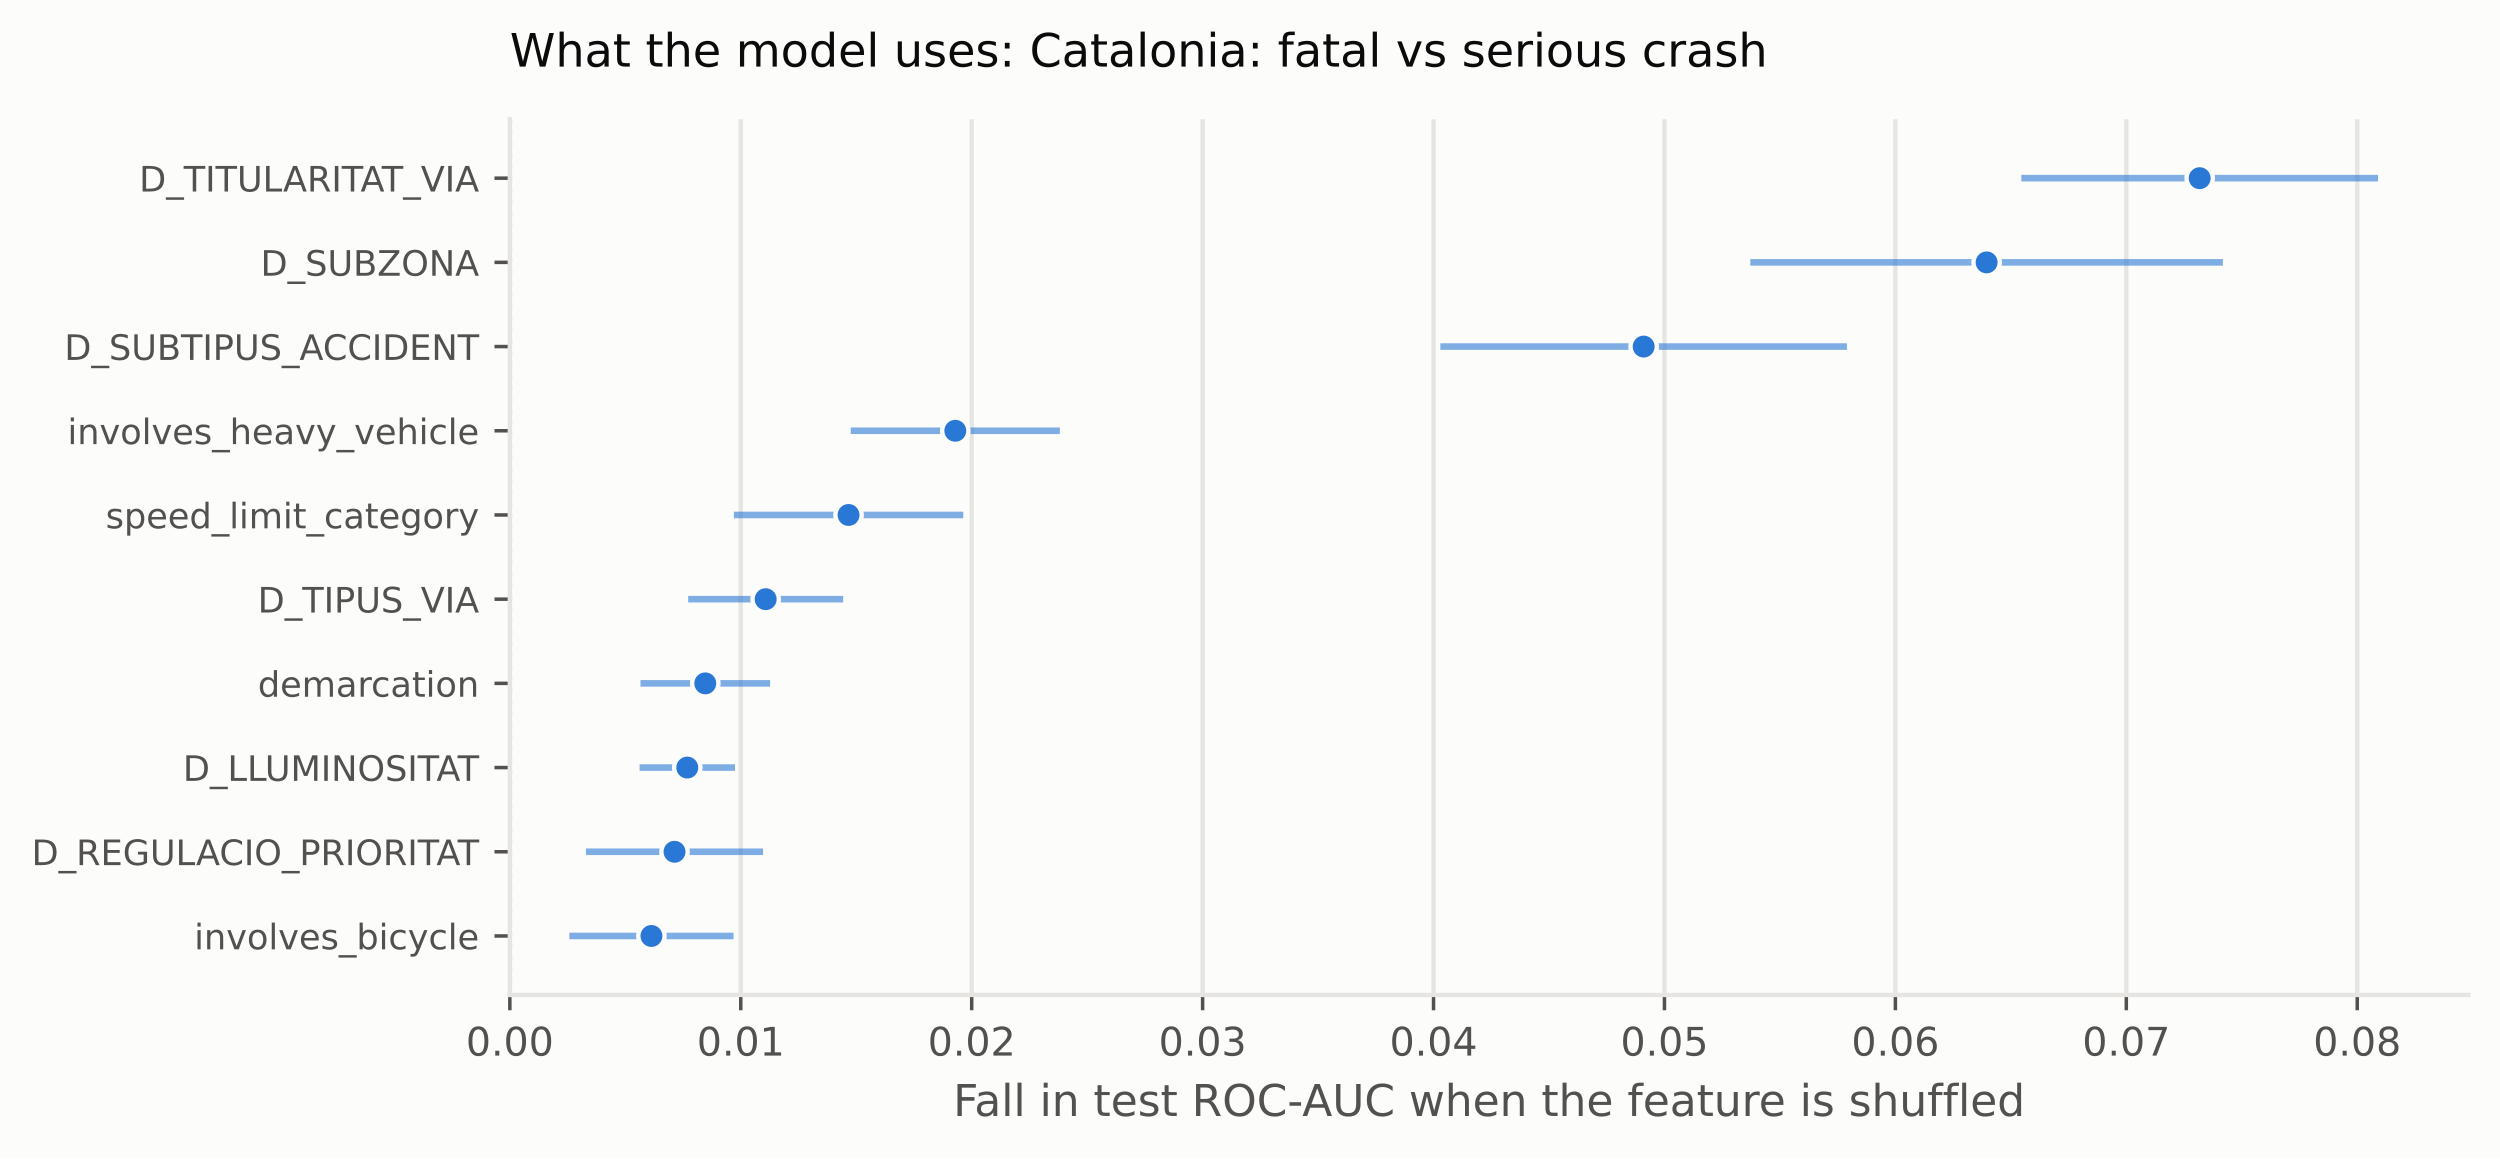
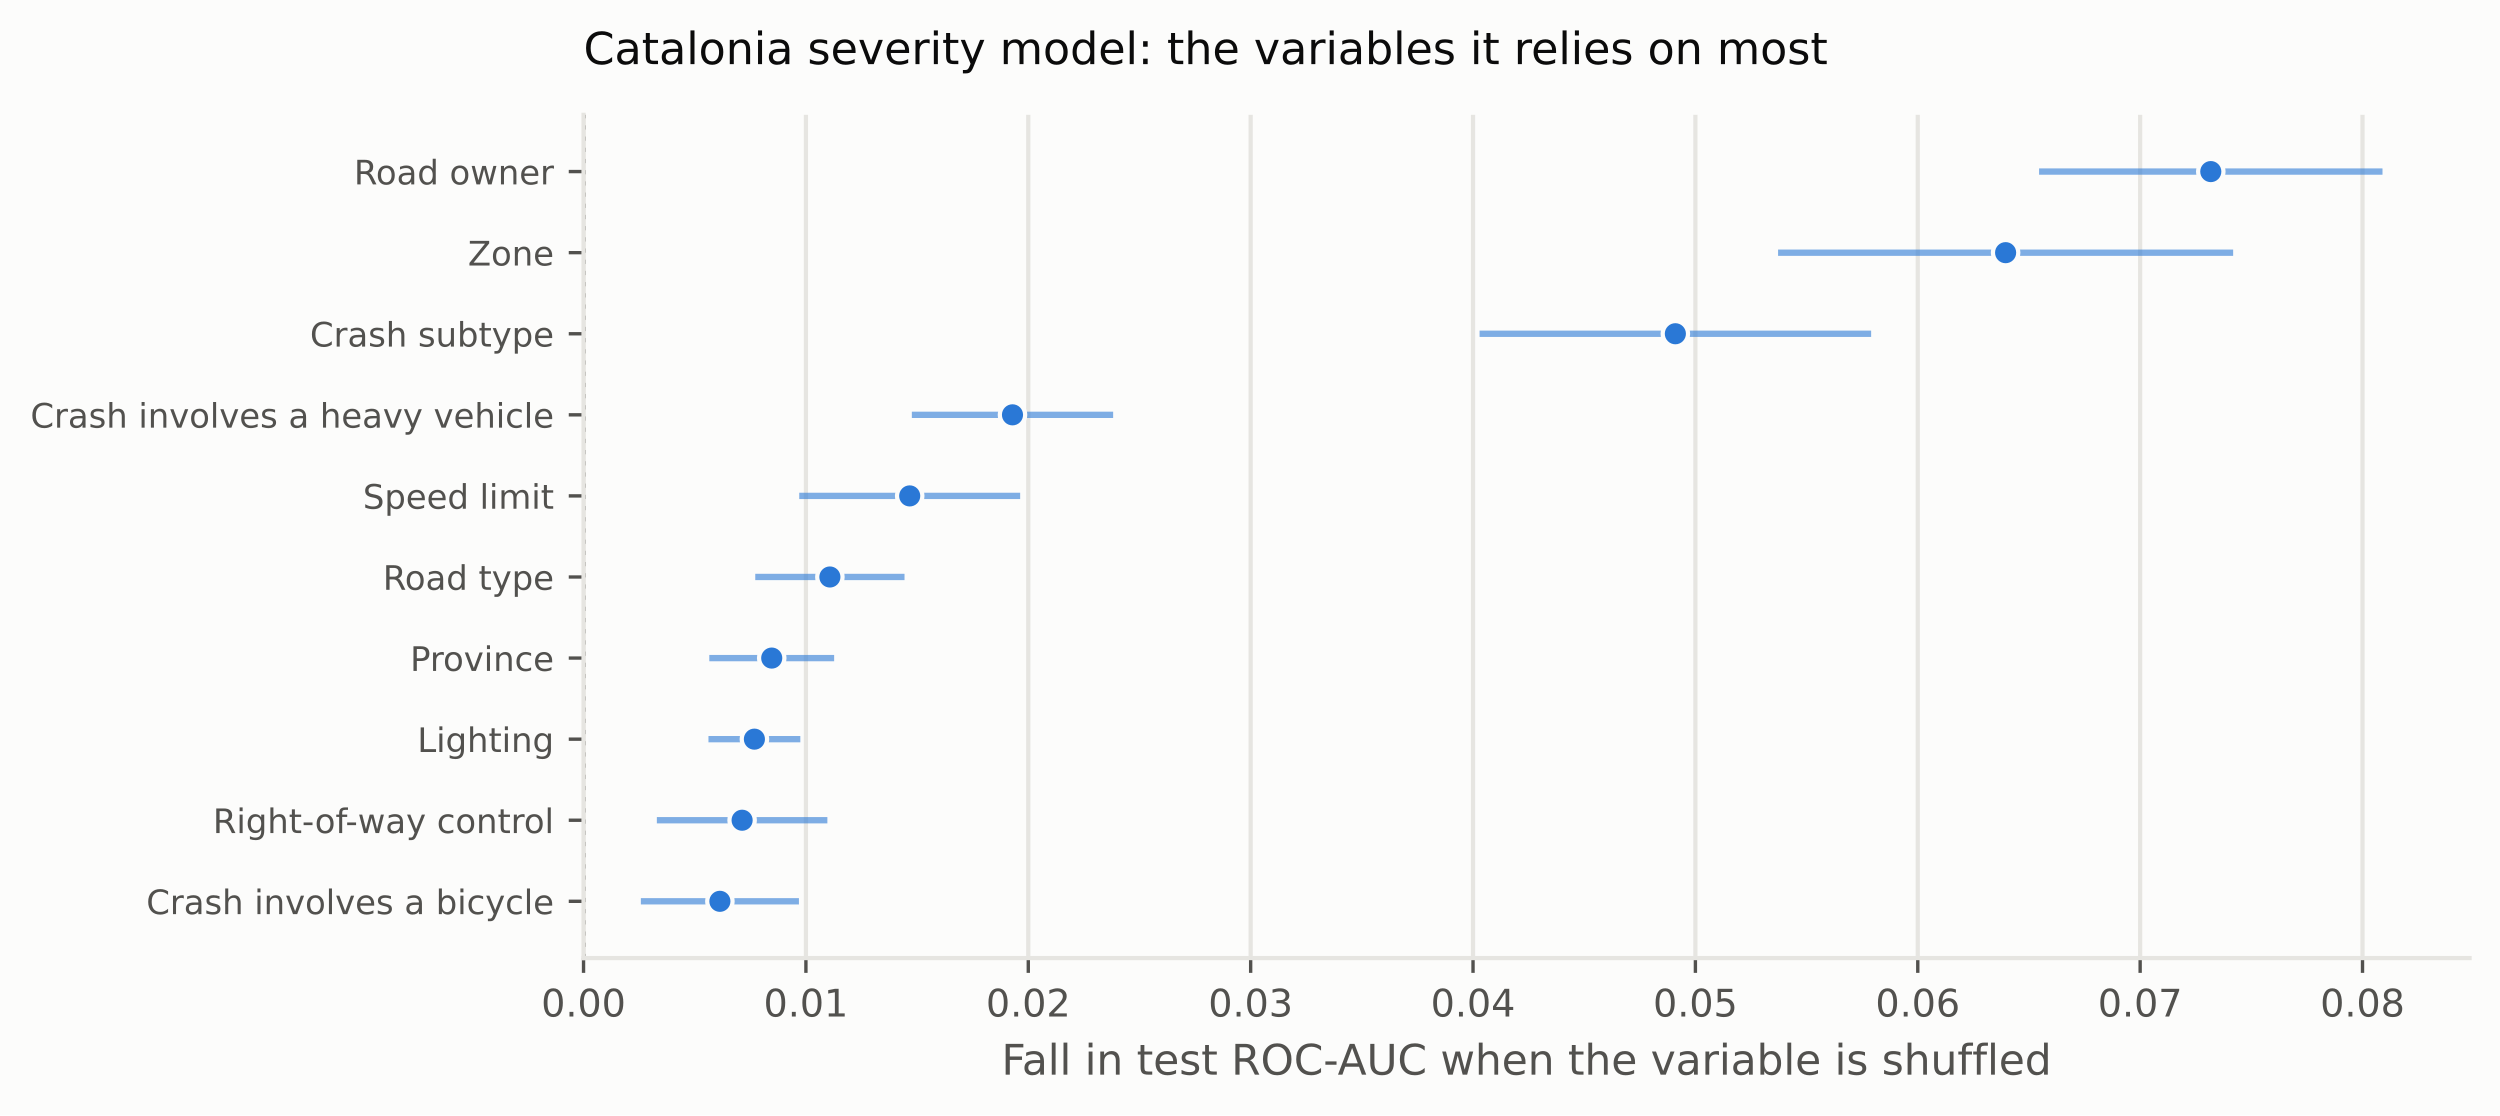
- <svg xmlns="http://www.w3.org/2000/svg" xmlns:xlink="http://www.w3.org/1999/xlink" width="569.806pt" height="263.963pt" viewBox="0 0 569.806 263.963" version="1.1">
+ <svg xmlns="http://www.w3.org/2000/svg" xmlns:xlink="http://www.w3.org/1999/xlink" width="591.716pt" height="263.963pt" viewBox="0 0 591.716 263.963" version="1.1">
  <defs>
    <style type="text/css">*{stroke-linejoin: round; stroke-linecap: butt}</style>
  </defs>
  <g id="figure_1">
    <g id="patch_1">
-       <path d="M 0 263.963  L 569.806 263.963  L 569.806 0  L 0 0  z " style="fill: #fcfcfb" />
+       <path d="M 0 263.963  L 591.716 263.963  L 591.716 0  L 0 0  z " style="fill: #fcfcfb" />
    </g>
    <g id="axes_1">
      <g id="patch_2">
-         <path d="M 116.206 226.762  L 562.606 226.762  L 562.606 27.178  L 116.206 27.178  z " style="fill: #fcfcfb" />
+         <path d="M 138.116 226.762  L 584.516 226.762  L 584.516 27.178  L 138.116 27.178  z " style="fill: #fcfcfb" />
      </g>
      <g id="matplotlib.axis_1">
        <g id="xtick_1">
          <g id="line2d_1">
-             <path d="M 116.206 226.762  L 116.206 27.178  " clip-path="url(#p55876b49d8)" style="fill: none; stroke: #e6e5e1; stroke-linecap: round" />
+             <path d="M 138.116 226.762  L 138.116 27.178  " clip-path="url(#p337e013e8c)" style="fill: none; stroke: #e6e5e1; stroke-linecap: round" />
          </g>
          <g id="line2d_2">
            <defs>
              <path id="m3a9c350e79" d="M 0 0  L 0 3.5  " style="stroke: #52514e; stroke-width: 0.8" />
            </defs>
            <g>
-               <use xlink:href="#m3a9c350e79" x="116.206" y="226.762" style="fill: #52514e; stroke: #52514e; stroke-width: 0.8" />
+               <use xlink:href="#m3a9c350e79" x="138.116" y="226.762" style="fill: #52514e; stroke: #52514e; stroke-width: 0.8" />
            </g>
          </g>
          <g id="text_1">
-             <text style="font-size: 9px; font-family: 'DejaVu Sans', 'Bitstream Vera Sans', 'Computer Modern Sans Serif', 'Lucida Grande', 'Verdana', 'Geneva', 'Lucid', 'Arial', 'Helvetica', 'Avant Garde', sans-serif; text-anchor: middle; fill: #52514e" x="116.206" y="240.6" transform="rotate(-0 116.2062 240.6002)">0.00</text>
+             <text style="font-size: 9px; font-family: 'DejaVu Sans', 'Bitstream Vera Sans', 'Computer Modern Sans Serif', 'Lucida Grande', 'Verdana', 'Geneva', 'Lucid', 'Arial', 'Helvetica', 'Avant Garde', sans-serif; text-anchor: middle; fill: #52514e" x="138.116" y="240.6" transform="rotate(-0 138.1163 240.6002)">0.00</text>
          </g>
        </g>
        <g id="xtick_2">
          <g id="line2d_3">
-             <path d="M 168.839 226.762  L 168.839 27.178  " clip-path="url(#p55876b49d8)" style="fill: none; stroke: #e6e5e1; stroke-linecap: round" />
+             <path d="M 190.749 226.762  L 190.749 27.178  " clip-path="url(#p337e013e8c)" style="fill: none; stroke: #e6e5e1; stroke-linecap: round" />
          </g>
          <g id="line2d_4">
            <g>
-               <use xlink:href="#m3a9c350e79" x="168.839" y="226.762" style="fill: #52514e; stroke: #52514e; stroke-width: 0.8" />
+               <use xlink:href="#m3a9c350e79" x="190.749" y="226.762" style="fill: #52514e; stroke: #52514e; stroke-width: 0.8" />
            </g>
          </g>
          <g id="text_2">
-             <text style="font-size: 9px; font-family: 'DejaVu Sans', 'Bitstream Vera Sans', 'Computer Modern Sans Serif', 'Lucida Grande', 'Verdana', 'Geneva', 'Lucid', 'Arial', 'Helvetica', 'Avant Garde', sans-serif; text-anchor: middle; fill: #52514e" x="168.839" y="240.6" transform="rotate(-0 168.8386 240.6002)">0.01</text>
+             <text style="font-size: 9px; font-family: 'DejaVu Sans', 'Bitstream Vera Sans', 'Computer Modern Sans Serif', 'Lucida Grande', 'Verdana', 'Geneva', 'Lucid', 'Arial', 'Helvetica', 'Avant Garde', sans-serif; text-anchor: middle; fill: #52514e" x="190.749" y="240.6" transform="rotate(-0 190.7486 240.6002)">0.01</text>
          </g>
        </g>
        <g id="xtick_3">
          <g id="line2d_5">
-             <path d="M 221.471 226.762  L 221.471 27.178  " clip-path="url(#p55876b49d8)" style="fill: none; stroke: #e6e5e1; stroke-linecap: round" />
+             <path d="M 243.381 226.762  L 243.381 27.178  " clip-path="url(#p337e013e8c)" style="fill: none; stroke: #e6e5e1; stroke-linecap: round" />
          </g>
          <g id="line2d_6">
            <g>
-               <use xlink:href="#m3a9c350e79" x="221.471" y="226.762" style="fill: #52514e; stroke: #52514e; stroke-width: 0.8" />
+               <use xlink:href="#m3a9c350e79" x="243.381" y="226.762" style="fill: #52514e; stroke: #52514e; stroke-width: 0.8" />
            </g>
          </g>
          <g id="text_3">
-             <text style="font-size: 9px; font-family: 'DejaVu Sans', 'Bitstream Vera Sans', 'Computer Modern Sans Serif', 'Lucida Grande', 'Verdana', 'Geneva', 'Lucid', 'Arial', 'Helvetica', 'Avant Garde', sans-serif; text-anchor: middle; fill: #52514e" x="221.471" y="240.6" transform="rotate(-0 221.471 240.6002)">0.02</text>
+             <text style="font-size: 9px; font-family: 'DejaVu Sans', 'Bitstream Vera Sans', 'Computer Modern Sans Serif', 'Lucida Grande', 'Verdana', 'Geneva', 'Lucid', 'Arial', 'Helvetica', 'Avant Garde', sans-serif; text-anchor: middle; fill: #52514e" x="243.381" y="240.6" transform="rotate(-0 243.381 240.6002)">0.02</text>
          </g>
        </g>
        <g id="xtick_4">
          <g id="line2d_7">
-             <path d="M 274.103 226.762  L 274.103 27.178  " clip-path="url(#p55876b49d8)" style="fill: none; stroke: #e6e5e1; stroke-linecap: round" />
+             <path d="M 296.013 226.762  L 296.013 27.178  " clip-path="url(#p337e013e8c)" style="fill: none; stroke: #e6e5e1; stroke-linecap: round" />
          </g>
          <g id="line2d_8">
            <g>
-               <use xlink:href="#m3a9c350e79" x="274.103" y="226.762" style="fill: #52514e; stroke: #52514e; stroke-width: 0.8" />
+               <use xlink:href="#m3a9c350e79" x="296.013" y="226.762" style="fill: #52514e; stroke: #52514e; stroke-width: 0.8" />
            </g>
          </g>
          <g id="text_4">
-             <text style="font-size: 9px; font-family: 'DejaVu Sans', 'Bitstream Vera Sans', 'Computer Modern Sans Serif', 'Lucida Grande', 'Verdana', 'Geneva', 'Lucid', 'Arial', 'Helvetica', 'Avant Garde', sans-serif; text-anchor: middle; fill: #52514e" x="274.103" y="240.6" transform="rotate(-0 274.1033 240.6002)">0.03</text>
+             <text style="font-size: 9px; font-family: 'DejaVu Sans', 'Bitstream Vera Sans', 'Computer Modern Sans Serif', 'Lucida Grande', 'Verdana', 'Geneva', 'Lucid', 'Arial', 'Helvetica', 'Avant Garde', sans-serif; text-anchor: middle; fill: #52514e" x="296.013" y="240.6" transform="rotate(-0 296.0133 240.6002)">0.03</text>
          </g>
        </g>
        <g id="xtick_5">
          <g id="line2d_9">
-             <path d="M 326.736 226.762  L 326.736 27.178  " clip-path="url(#p55876b49d8)" style="fill: none; stroke: #e6e5e1; stroke-linecap: round" />
+             <path d="M 348.646 226.762  L 348.646 27.178  " clip-path="url(#p337e013e8c)" style="fill: none; stroke: #e6e5e1; stroke-linecap: round" />
          </g>
          <g id="line2d_10">
            <g>
-               <use xlink:href="#m3a9c350e79" x="326.736" y="226.762" style="fill: #52514e; stroke: #52514e; stroke-width: 0.8" />
+               <use xlink:href="#m3a9c350e79" x="348.646" y="226.762" style="fill: #52514e; stroke: #52514e; stroke-width: 0.8" />
            </g>
          </g>
          <g id="text_5">
-             <text style="font-size: 9px; font-family: 'DejaVu Sans', 'Bitstream Vera Sans', 'Computer Modern Sans Serif', 'Lucida Grande', 'Verdana', 'Geneva', 'Lucid', 'Arial', 'Helvetica', 'Avant Garde', sans-serif; text-anchor: middle; fill: #52514e" x="326.736" y="240.6" transform="rotate(-0 326.7357 240.6002)">0.04</text>
+             <text style="font-size: 9px; font-family: 'DejaVu Sans', 'Bitstream Vera Sans', 'Computer Modern Sans Serif', 'Lucida Grande', 'Verdana', 'Geneva', 'Lucid', 'Arial', 'Helvetica', 'Avant Garde', sans-serif; text-anchor: middle; fill: #52514e" x="348.646" y="240.6" transform="rotate(-0 348.6457 240.6002)">0.04</text>
          </g>
        </g>
        <g id="xtick_6">
          <g id="line2d_11">
-             <path d="M 379.368 226.762  L 379.368 27.178  " clip-path="url(#p55876b49d8)" style="fill: none; stroke: #e6e5e1; stroke-linecap: round" />
+             <path d="M 401.278 226.762  L 401.278 27.178  " clip-path="url(#p337e013e8c)" style="fill: none; stroke: #e6e5e1; stroke-linecap: round" />
          </g>
          <g id="line2d_12">
            <g>
-               <use xlink:href="#m3a9c350e79" x="379.368" y="226.762" style="fill: #52514e; stroke: #52514e; stroke-width: 0.8" />
+               <use xlink:href="#m3a9c350e79" x="401.278" y="226.762" style="fill: #52514e; stroke: #52514e; stroke-width: 0.8" />
            </g>
          </g>
          <g id="text_6">
-             <text style="font-size: 9px; font-family: 'DejaVu Sans', 'Bitstream Vera Sans', 'Computer Modern Sans Serif', 'Lucida Grande', 'Verdana', 'Geneva', 'Lucid', 'Arial', 'Helvetica', 'Avant Garde', sans-serif; text-anchor: middle; fill: #52514e" x="379.368" y="240.6" transform="rotate(-0 379.368 240.6002)">0.05</text>
+             <text style="font-size: 9px; font-family: 'DejaVu Sans', 'Bitstream Vera Sans', 'Computer Modern Sans Serif', 'Lucida Grande', 'Verdana', 'Geneva', 'Lucid', 'Arial', 'Helvetica', 'Avant Garde', sans-serif; text-anchor: middle; fill: #52514e" x="401.278" y="240.6" transform="rotate(-0 401.278 240.6002)">0.05</text>
          </g>
        </g>
        <g id="xtick_7">
          <g id="line2d_13">
-             <path d="M 432 226.762  L 432 27.178  " clip-path="url(#p55876b49d8)" style="fill: none; stroke: #e6e5e1; stroke-linecap: round" />
+             <path d="M 453.91 226.762  L 453.91 27.178  " clip-path="url(#p337e013e8c)" style="fill: none; stroke: #e6e5e1; stroke-linecap: round" />
          </g>
          <g id="line2d_14">
            <g>
-               <use xlink:href="#m3a9c350e79" x="432" y="226.762" style="fill: #52514e; stroke: #52514e; stroke-width: 0.8" />
+               <use xlink:href="#m3a9c350e79" x="453.91" y="226.762" style="fill: #52514e; stroke: #52514e; stroke-width: 0.8" />
            </g>
          </g>
          <g id="text_7">
-             <text style="font-size: 9px; font-family: 'DejaVu Sans', 'Bitstream Vera Sans', 'Computer Modern Sans Serif', 'Lucida Grande', 'Verdana', 'Geneva', 'Lucid', 'Arial', 'Helvetica', 'Avant Garde', sans-serif; text-anchor: middle; fill: #52514e" x="432" y="240.6" transform="rotate(-0 432.0004 240.6002)">0.06</text>
+             <text style="font-size: 9px; font-family: 'DejaVu Sans', 'Bitstream Vera Sans', 'Computer Modern Sans Serif', 'Lucida Grande', 'Verdana', 'Geneva', 'Lucid', 'Arial', 'Helvetica', 'Avant Garde', sans-serif; text-anchor: middle; fill: #52514e" x="453.91" y="240.6" transform="rotate(-0 453.9104 240.6002)">0.06</text>
          </g>
        </g>
        <g id="xtick_8">
          <g id="line2d_15">
-             <path d="M 484.633 226.762  L 484.633 27.178  " clip-path="url(#p55876b49d8)" style="fill: none; stroke: #e6e5e1; stroke-linecap: round" />
+             <path d="M 506.543 226.762  L 506.543 27.178  " clip-path="url(#p337e013e8c)" style="fill: none; stroke: #e6e5e1; stroke-linecap: round" />
          </g>
          <g id="line2d_16">
            <g>
-               <use xlink:href="#m3a9c350e79" x="484.633" y="226.762" style="fill: #52514e; stroke: #52514e; stroke-width: 0.8" />
+               <use xlink:href="#m3a9c350e79" x="506.543" y="226.762" style="fill: #52514e; stroke: #52514e; stroke-width: 0.8" />
            </g>
          </g>
          <g id="text_8">
-             <text style="font-size: 9px; font-family: 'DejaVu Sans', 'Bitstream Vera Sans', 'Computer Modern Sans Serif', 'Lucida Grande', 'Verdana', 'Geneva', 'Lucid', 'Arial', 'Helvetica', 'Avant Garde', sans-serif; text-anchor: middle; fill: #52514e" x="484.633" y="240.6" transform="rotate(-0 484.6327 240.6002)">0.07</text>
+             <text style="font-size: 9px; font-family: 'DejaVu Sans', 'Bitstream Vera Sans', 'Computer Modern Sans Serif', 'Lucida Grande', 'Verdana', 'Geneva', 'Lucid', 'Arial', 'Helvetica', 'Avant Garde', sans-serif; text-anchor: middle; fill: #52514e" x="506.543" y="240.6" transform="rotate(-0 506.5427 240.6002)">0.07</text>
          </g>
        </g>
        <g id="xtick_9">
          <g id="line2d_17">
-             <path d="M 537.265 226.762  L 537.265 27.178  " clip-path="url(#p55876b49d8)" style="fill: none; stroke: #e6e5e1; stroke-linecap: round" />
+             <path d="M 559.175 226.762  L 559.175 27.178  " clip-path="url(#p337e013e8c)" style="fill: none; stroke: #e6e5e1; stroke-linecap: round" />
          </g>
          <g id="line2d_18">
            <g>
-               <use xlink:href="#m3a9c350e79" x="537.265" y="226.762" style="fill: #52514e; stroke: #52514e; stroke-width: 0.8" />
+               <use xlink:href="#m3a9c350e79" x="559.175" y="226.762" style="fill: #52514e; stroke: #52514e; stroke-width: 0.8" />
            </g>
          </g>
          <g id="text_9">
-             <text style="font-size: 9px; font-family: 'DejaVu Sans', 'Bitstream Vera Sans', 'Computer Modern Sans Serif', 'Lucida Grande', 'Verdana', 'Geneva', 'Lucid', 'Arial', 'Helvetica', 'Avant Garde', sans-serif; text-anchor: middle; fill: #52514e" x="537.265" y="240.6" transform="rotate(-0 537.2651 240.6002)">0.08</text>
+             <text style="font-size: 9px; font-family: 'DejaVu Sans', 'Bitstream Vera Sans', 'Computer Modern Sans Serif', 'Lucida Grande', 'Verdana', 'Geneva', 'Lucid', 'Arial', 'Helvetica', 'Avant Garde', sans-serif; text-anchor: middle; fill: #52514e" x="559.175" y="240.6" transform="rotate(-0 559.1751 240.6002)">0.08</text>
          </g>
        </g>
        <g id="text_10">
-           <text style="font-size: 10px; font-family: 'DejaVu Sans', 'Bitstream Vera Sans', 'Computer Modern Sans Serif', 'Lucida Grande', 'Verdana', 'Geneva', 'Lucid', 'Arial', 'Helvetica', 'Avant Garde', sans-serif; text-anchor: middle; fill: #52514e" x="339.406" y="254.361" transform="rotate(-0 339.4062 254.3608)">Fall in test ROC-AUC when the feature is shuffled</text>
+           <text style="font-size: 10px; font-family: 'DejaVu Sans', 'Bitstream Vera Sans', 'Computer Modern Sans Serif', 'Lucida Grande', 'Verdana', 'Geneva', 'Lucid', 'Arial', 'Helvetica', 'Avant Garde', sans-serif; text-anchor: middle; fill: #52514e" x="361.316" y="254.361" transform="rotate(-0 361.3163 254.3608)">Fall in test ROC-AUC when the variable is shuffled</text>
        </g>
      </g>
      <g id="matplotlib.axis_2">
        <g id="ytick_1">
          <g id="line2d_19">
            <defs>
              <path id="mdd3c75259f" d="M 0 0  L -3.5 0  " style="stroke: #52514e; stroke-width: 0.8" />
            </defs>
            <g>
-               <use xlink:href="#mdd3c75259f" x="116.206" y="213.329" style="fill: #52514e; stroke: #52514e; stroke-width: 0.8" />
+               <use xlink:href="#mdd3c75259f" x="138.116" y="213.329" style="fill: #52514e; stroke: #52514e; stroke-width: 0.8" />
            </g>
          </g>
          <g id="text_11">
-             <text style="font-size: 8px; font-family: 'DejaVu Sans', 'Bitstream Vera Sans', 'Computer Modern Sans Serif', 'Lucida Grande', 'Verdana', 'Geneva', 'Lucid', 'Arial', 'Helvetica', 'Avant Garde', sans-serif; text-anchor: end; fill: #52514e" x="109.206" y="216.368" transform="rotate(-0 109.2062 216.3682)">involves_bicycle</text>
+             <text style="font-size: 8px; font-family: 'DejaVu Sans', 'Bitstream Vera Sans', 'Computer Modern Sans Serif', 'Lucida Grande', 'Verdana', 'Geneva', 'Lucid', 'Arial', 'Helvetica', 'Avant Garde', sans-serif; text-anchor: end; fill: #52514e" x="131.116" y="216.368" transform="rotate(-0 131.1163 216.3682)">Crash involves a bicycle</text>
          </g>
        </g>
        <g id="ytick_2">
          <g id="line2d_20">
            <g>
-               <use xlink:href="#mdd3c75259f" x="116.206" y="194.138" style="fill: #52514e; stroke: #52514e; stroke-width: 0.8" />
+               <use xlink:href="#mdd3c75259f" x="138.116" y="194.138" style="fill: #52514e; stroke: #52514e; stroke-width: 0.8" />
            </g>
          </g>
          <g id="text_12">
-             <text style="font-size: 8px; font-family: 'DejaVu Sans', 'Bitstream Vera Sans', 'Computer Modern Sans Serif', 'Lucida Grande', 'Verdana', 'Geneva', 'Lucid', 'Arial', 'Helvetica', 'Avant Garde', sans-serif; text-anchor: end; fill: #52514e" x="109.206" y="197.177" transform="rotate(-0 109.2062 197.1771)">D_REGULACIO_PRIORITAT</text>
+             <text style="font-size: 8px; font-family: 'DejaVu Sans', 'Bitstream Vera Sans', 'Computer Modern Sans Serif', 'Lucida Grande', 'Verdana', 'Geneva', 'Lucid', 'Arial', 'Helvetica', 'Avant Garde', sans-serif; text-anchor: end; fill: #52514e" x="131.116" y="197.177" transform="rotate(-0 131.1163 197.1774)">Right-of-way control</text>
          </g>
        </g>
        <g id="ytick_3">
          <g id="line2d_21">
            <g>
-               <use xlink:href="#mdd3c75259f" x="116.206" y="174.947" style="fill: #52514e; stroke: #52514e; stroke-width: 0.8" />
+               <use xlink:href="#mdd3c75259f" x="138.116" y="174.947" style="fill: #52514e; stroke: #52514e; stroke-width: 0.8" />
            </g>
          </g>
          <g id="text_13">
-             <text style="font-size: 8px; font-family: 'DejaVu Sans', 'Bitstream Vera Sans', 'Computer Modern Sans Serif', 'Lucida Grande', 'Verdana', 'Geneva', 'Lucid', 'Arial', 'Helvetica', 'Avant Garde', sans-serif; text-anchor: end; fill: #52514e" x="109.206" y="177.986" transform="rotate(-0 109.2062 177.9863)">D_LLUMINOSITAT</text>
+             <text style="font-size: 8px; font-family: 'DejaVu Sans', 'Bitstream Vera Sans', 'Computer Modern Sans Serif', 'Lucida Grande', 'Verdana', 'Geneva', 'Lucid', 'Arial', 'Helvetica', 'Avant Garde', sans-serif; text-anchor: end; fill: #52514e" x="131.116" y="177.987" transform="rotate(-0 131.1163 177.9867)">Lighting</text>
          </g>
        </g>
        <g id="ytick_4">
          <g id="line2d_22">
            <g>
-               <use xlink:href="#mdd3c75259f" x="116.206" y="155.757" style="fill: #52514e; stroke: #52514e; stroke-width: 0.8" />
+               <use xlink:href="#mdd3c75259f" x="138.116" y="155.757" style="fill: #52514e; stroke: #52514e; stroke-width: 0.8" />
            </g>
          </g>
          <g id="text_14">
-             <text style="font-size: 8px; font-family: 'DejaVu Sans', 'Bitstream Vera Sans', 'Computer Modern Sans Serif', 'Lucida Grande', 'Verdana', 'Geneva', 'Lucid', 'Arial', 'Helvetica', 'Avant Garde', sans-serif; text-anchor: end; fill: #52514e" x="109.206" y="158.796" transform="rotate(-0 109.2062 158.7959)">demarcation</text>
+             <text style="font-size: 8px; font-family: 'DejaVu Sans', 'Bitstream Vera Sans', 'Computer Modern Sans Serif', 'Lucida Grande', 'Verdana', 'Geneva', 'Lucid', 'Arial', 'Helvetica', 'Avant Garde', sans-serif; text-anchor: end; fill: #52514e" x="131.116" y="158.796" transform="rotate(-0 131.1163 158.7959)">Province</text>
          </g>
        </g>
        <g id="ytick_5">
          <g id="line2d_23">
            <g>
-               <use xlink:href="#mdd3c75259f" x="116.206" y="136.566" style="fill: #52514e; stroke: #52514e; stroke-width: 0.8" />
+               <use xlink:href="#mdd3c75259f" x="138.116" y="136.566" style="fill: #52514e; stroke: #52514e; stroke-width: 0.8" />
            </g>
          </g>
          <g id="text_15">
-             <text style="font-size: 8px; font-family: 'DejaVu Sans', 'Bitstream Vera Sans', 'Computer Modern Sans Serif', 'Lucida Grande', 'Verdana', 'Geneva', 'Lucid', 'Arial', 'Helvetica', 'Avant Garde', sans-serif; text-anchor: end; fill: #52514e" x="109.206" y="139.605" transform="rotate(-0 109.2062 139.6048)">D_TIPUS_VIA</text>
+             <text style="font-size: 8px; font-family: 'DejaVu Sans', 'Bitstream Vera Sans', 'Computer Modern Sans Serif', 'Lucida Grande', 'Verdana', 'Geneva', 'Lucid', 'Arial', 'Helvetica', 'Avant Garde', sans-serif; text-anchor: end; fill: #52514e" x="131.116" y="139.605" transform="rotate(-0 131.1163 139.6051)">Road type</text>
          </g>
        </g>
        <g id="ytick_6">
          <g id="line2d_24">
            <g>
-               <use xlink:href="#mdd3c75259f" x="116.206" y="117.375" style="fill: #52514e; stroke: #52514e; stroke-width: 0.8" />
+               <use xlink:href="#mdd3c75259f" x="138.116" y="117.375" style="fill: #52514e; stroke: #52514e; stroke-width: 0.8" />
            </g>
          </g>
          <g id="text_16">
-             <text style="font-size: 8px; font-family: 'DejaVu Sans', 'Bitstream Vera Sans', 'Computer Modern Sans Serif', 'Lucida Grande', 'Verdana', 'Geneva', 'Lucid', 'Arial', 'Helvetica', 'Avant Garde', sans-serif; text-anchor: end; fill: #52514e" x="109.206" y="120.414" transform="rotate(-0 109.2062 120.4143)">speed_limit_category</text>
+             <text style="font-size: 8px; font-family: 'DejaVu Sans', 'Bitstream Vera Sans', 'Computer Modern Sans Serif', 'Lucida Grande', 'Verdana', 'Geneva', 'Lucid', 'Arial', 'Helvetica', 'Avant Garde', sans-serif; text-anchor: end; fill: #52514e" x="131.116" y="120.414" transform="rotate(-0 131.1163 120.4143)">Speed limit</text>
          </g>
        </g>
        <g id="ytick_7">
          <g id="line2d_25">
            <g>
-               <use xlink:href="#mdd3c75259f" x="116.206" y="98.184" style="fill: #52514e; stroke: #52514e; stroke-width: 0.8" />
+               <use xlink:href="#mdd3c75259f" x="138.116" y="98.184" style="fill: #52514e; stroke: #52514e; stroke-width: 0.8" />
            </g>
          </g>
          <g id="text_17">
-             <text style="font-size: 8px; font-family: 'DejaVu Sans', 'Bitstream Vera Sans', 'Computer Modern Sans Serif', 'Lucida Grande', 'Verdana', 'Geneva', 'Lucid', 'Arial', 'Helvetica', 'Avant Garde', sans-serif; text-anchor: end; fill: #52514e" x="109.206" y="101.224" transform="rotate(-0 109.2062 101.2236)">involves_heavy_vehicle</text>
+             <text style="font-size: 8px; font-family: 'DejaVu Sans', 'Bitstream Vera Sans', 'Computer Modern Sans Serif', 'Lucida Grande', 'Verdana', 'Geneva', 'Lucid', 'Arial', 'Helvetica', 'Avant Garde', sans-serif; text-anchor: end; fill: #52514e" x="131.116" y="101.224" transform="rotate(-0 131.1163 101.2236)">Crash involves a heavy vehicle</text>
          </g>
        </g>
        <g id="ytick_8">
          <g id="line2d_26">
            <g>
-               <use xlink:href="#mdd3c75259f" x="116.206" y="78.993" style="fill: #52514e; stroke: #52514e; stroke-width: 0.8" />
+               <use xlink:href="#mdd3c75259f" x="138.116" y="78.993" style="fill: #52514e; stroke: #52514e; stroke-width: 0.8" />
            </g>
          </g>
          <g id="text_18">
-             <text style="font-size: 8px; font-family: 'DejaVu Sans', 'Bitstream Vera Sans', 'Computer Modern Sans Serif', 'Lucida Grande', 'Verdana', 'Geneva', 'Lucid', 'Arial', 'Helvetica', 'Avant Garde', sans-serif; text-anchor: end; fill: #52514e" x="109.206" y="82.032" transform="rotate(-0 109.2062 82.0325)">D_SUBTIPUS_ACCIDENT</text>
+             <text style="font-size: 8px; font-family: 'DejaVu Sans', 'Bitstream Vera Sans', 'Computer Modern Sans Serif', 'Lucida Grande', 'Verdana', 'Geneva', 'Lucid', 'Arial', 'Helvetica', 'Avant Garde', sans-serif; text-anchor: end; fill: #52514e" x="131.116" y="82.033" transform="rotate(-0 131.1163 82.03281)">Crash subtype</text>
          </g>
        </g>
        <g id="ytick_9">
          <g id="line2d_27">
            <g>
-               <use xlink:href="#mdd3c75259f" x="116.206" y="59.803" style="fill: #52514e; stroke: #52514e; stroke-width: 0.8" />
+               <use xlink:href="#mdd3c75259f" x="138.116" y="59.803" style="fill: #52514e; stroke: #52514e; stroke-width: 0.8" />
            </g>
          </g>
          <g id="text_19">
-             <text style="font-size: 8px; font-family: 'DejaVu Sans', 'Bitstream Vera Sans', 'Computer Modern Sans Serif', 'Lucida Grande', 'Verdana', 'Geneva', 'Lucid', 'Arial', 'Helvetica', 'Avant Garde', sans-serif; text-anchor: end; fill: #52514e" x="109.206" y="62.842" transform="rotate(-0 109.2062 62.84173)">D_SUBZONA</text>
+             <text style="font-size: 8px; font-family: 'DejaVu Sans', 'Bitstream Vera Sans', 'Computer Modern Sans Serif', 'Lucida Grande', 'Verdana', 'Geneva', 'Lucid', 'Arial', 'Helvetica', 'Avant Garde', sans-serif; text-anchor: end; fill: #52514e" x="131.116" y="62.842" transform="rotate(-0 131.1163 62.84173)">Zone</text>
          </g>
        </g>
        <g id="ytick_10">
          <g id="line2d_28">
            <g>
-               <use xlink:href="#mdd3c75259f" x="116.206" y="40.612" style="fill: #52514e; stroke: #52514e; stroke-width: 0.8" />
+               <use xlink:href="#mdd3c75259f" x="138.116" y="40.612" style="fill: #52514e; stroke: #52514e; stroke-width: 0.8" />
            </g>
          </g>
          <g id="text_20">
-             <text style="font-size: 8px; font-family: 'DejaVu Sans', 'Bitstream Vera Sans', 'Computer Modern Sans Serif', 'Lucida Grande', 'Verdana', 'Geneva', 'Lucid', 'Arial', 'Helvetica', 'Avant Garde', sans-serif; text-anchor: end; fill: #52514e" x="109.206" y="43.651" transform="rotate(-0 109.2062 43.65096)">D_TITULARITAT_VIA</text>
+             <text style="font-size: 8px; font-family: 'DejaVu Sans', 'Bitstream Vera Sans', 'Computer Modern Sans Serif', 'Lucida Grande', 'Verdana', 'Geneva', 'Lucid', 'Arial', 'Helvetica', 'Avant Garde', sans-serif; text-anchor: end; fill: #52514e" x="131.116" y="43.651" transform="rotate(-0 131.1163 43.65127)">Road owner</text>
          </g>
        </g>
      </g>
      <g id="LineCollection_1">
-         <path d="M 129.772 213.329  L 167.186 213.329  " clip-path="url(#p55876b49d8)" style="fill: none; stroke: #2a78d6; stroke-opacity: 0.6; stroke-width: 1.5" />
-         <path d="M 133.558 194.138  L 173.919 194.138  " clip-path="url(#p55876b49d8)" style="fill: none; stroke: #2a78d6; stroke-opacity: 0.6; stroke-width: 1.5" />
-         <path d="M 145.773 174.947  L 167.52 174.947  " clip-path="url(#p55876b49d8)" style="fill: none; stroke: #2a78d6; stroke-opacity: 0.6; stroke-width: 1.5" />
-         <path d="M 145.973 155.757  L 175.521 155.757  " clip-path="url(#p55876b49d8)" style="fill: none; stroke: #2a78d6; stroke-opacity: 0.6; stroke-width: 1.5" />
-         <path d="M 156.849 136.566  L 192.178 136.566  " clip-path="url(#p55876b49d8)" style="fill: none; stroke: #2a78d6; stroke-opacity: 0.6; stroke-width: 1.5" />
-         <path d="M 167.261 117.375  L 219.547 117.375  " clip-path="url(#p55876b49d8)" style="fill: none; stroke: #2a78d6; stroke-opacity: 0.6; stroke-width: 1.5" />
-         <path d="M 193.909 98.184  L 241.558 98.184  " clip-path="url(#p55876b49d8)" style="fill: none; stroke: #2a78d6; stroke-opacity: 0.6; stroke-width: 1.5" />
-         <path d="M 328.286 78.993  L 420.963 78.993  " clip-path="url(#p55876b49d8)" style="fill: none; stroke: #2a78d6; stroke-opacity: 0.6; stroke-width: 1.5" />
-         <path d="M 398.936 59.803  L 506.647 59.803  " clip-path="url(#p55876b49d8)" style="fill: none; stroke: #2a78d6; stroke-opacity: 0.6; stroke-width: 1.5" />
-         <path d="M 460.712 40.612  L 541.995 40.612  " clip-path="url(#p55876b49d8)" style="fill: none; stroke: #2a78d6; stroke-opacity: 0.6; stroke-width: 1.5" />
+         <path d="M 151.682 213.329  L 189.096 213.329  " clip-path="url(#p337e013e8c)" style="fill: none; stroke: #2a78d6; stroke-opacity: 0.6; stroke-width: 1.5" />
+         <path d="M 155.468 194.138  L 195.829 194.138  " clip-path="url(#p337e013e8c)" style="fill: none; stroke: #2a78d6; stroke-opacity: 0.6; stroke-width: 1.5" />
+         <path d="M 167.683 174.947  L 189.43 174.947  " clip-path="url(#p337e013e8c)" style="fill: none; stroke: #2a78d6; stroke-opacity: 0.6; stroke-width: 1.5" />
+         <path d="M 167.883 155.757  L 197.431 155.757  " clip-path="url(#p337e013e8c)" style="fill: none; stroke: #2a78d6; stroke-opacity: 0.6; stroke-width: 1.5" />
+         <path d="M 178.759 136.566  L 214.088 136.566  " clip-path="url(#p337e013e8c)" style="fill: none; stroke: #2a78d6; stroke-opacity: 0.6; stroke-width: 1.5" />
+         <path d="M 189.171 117.375  L 241.457 117.375  " clip-path="url(#p337e013e8c)" style="fill: none; stroke: #2a78d6; stroke-opacity: 0.6; stroke-width: 1.5" />
+         <path d="M 215.819 98.184  L 263.468 98.184  " clip-path="url(#p337e013e8c)" style="fill: none; stroke: #2a78d6; stroke-opacity: 0.6; stroke-width: 1.5" />
+         <path d="M 350.196 78.993  L 442.873 78.993  " clip-path="url(#p337e013e8c)" style="fill: none; stroke: #2a78d6; stroke-opacity: 0.6; stroke-width: 1.5" />
+         <path d="M 420.846 59.803  L 528.557 59.803  " clip-path="url(#p337e013e8c)" style="fill: none; stroke: #2a78d6; stroke-opacity: 0.6; stroke-width: 1.5" />
+         <path d="M 482.622 40.612  L 563.905 40.612  " clip-path="url(#p337e013e8c)" style="fill: none; stroke: #2a78d6; stroke-opacity: 0.6; stroke-width: 1.5" />
      </g>
      <g id="line2d_29">
        <defs>
          <path id="m46226ccf0c" d="M 0 3  C 0.796 3 1.559 2.684 2.121 2.121  C 2.684 1.559 3 0.796 3 0  C 3 -0.796 2.684 -1.559 2.121 -2.121  C 1.559 -2.684 0.796 -3 0 -3  C -0.796 -3 -1.559 -2.684 -2.121 -2.121  C -2.684 -1.559 -3 -0.796 -3 0  C -3 0.796 -2.684 1.559 -2.121 2.121  C -1.559 2.684 -0.796 3 0 3  z " style="stroke: #fcfcfb" />
        </defs>
-         <g clip-path="url(#p55876b49d8)">
-           <use xlink:href="#m46226ccf0c" x="148.479" y="213.329" style="fill: #2a78d6; stroke: #fcfcfb" />
-           <use xlink:href="#m46226ccf0c" x="153.738" y="194.138" style="fill: #2a78d6; stroke: #fcfcfb" />
-           <use xlink:href="#m46226ccf0c" x="156.647" y="174.947" style="fill: #2a78d6; stroke: #fcfcfb" />
-           <use xlink:href="#m46226ccf0c" x="160.747" y="155.757" style="fill: #2a78d6; stroke: #fcfcfb" />
-           <use xlink:href="#m46226ccf0c" x="174.513" y="136.566" style="fill: #2a78d6; stroke: #fcfcfb" />
-           <use xlink:href="#m46226ccf0c" x="193.404" y="117.375" style="fill: #2a78d6; stroke: #fcfcfb" />
-           <use xlink:href="#m46226ccf0c" x="217.734" y="98.184" style="fill: #2a78d6; stroke: #fcfcfb" />
-           <use xlink:href="#m46226ccf0c" x="374.625" y="78.993" style="fill: #2a78d6; stroke: #fcfcfb" />
-           <use xlink:href="#m46226ccf0c" x="452.791" y="59.803" style="fill: #2a78d6; stroke: #fcfcfb" />
-           <use xlink:href="#m46226ccf0c" x="501.354" y="40.612" style="fill: #2a78d6; stroke: #fcfcfb" />
+         <g clip-path="url(#p337e013e8c)">
+           <use xlink:href="#m46226ccf0c" x="170.389" y="213.329" style="fill: #2a78d6; stroke: #fcfcfb" />
+           <use xlink:href="#m46226ccf0c" x="175.648" y="194.138" style="fill: #2a78d6; stroke: #fcfcfb" />
+           <use xlink:href="#m46226ccf0c" x="178.557" y="174.947" style="fill: #2a78d6; stroke: #fcfcfb" />
+           <use xlink:href="#m46226ccf0c" x="182.657" y="155.757" style="fill: #2a78d6; stroke: #fcfcfb" />
+           <use xlink:href="#m46226ccf0c" x="196.423" y="136.566" style="fill: #2a78d6; stroke: #fcfcfb" />
+           <use xlink:href="#m46226ccf0c" x="215.314" y="117.375" style="fill: #2a78d6; stroke: #fcfcfb" />
+           <use xlink:href="#m46226ccf0c" x="239.644" y="98.184" style="fill: #2a78d6; stroke: #fcfcfb" />
+           <use xlink:href="#m46226ccf0c" x="396.535" y="78.993" style="fill: #2a78d6; stroke: #fcfcfb" />
+           <use xlink:href="#m46226ccf0c" x="474.701" y="59.803" style="fill: #2a78d6; stroke: #fcfcfb" />
+           <use xlink:href="#m46226ccf0c" x="523.264" y="40.612" style="fill: #2a78d6; stroke: #fcfcfb" />
        </g>
      </g>
      <g id="line2d_30">
-         <path d="M 116.206 226.762  L 116.206 27.178  " clip-path="url(#p55876b49d8)" style="fill: none; stroke-dasharray: 1,1.65; stroke-dashoffset: 0; stroke: #52514e" />
+         <path d="M 138.116 226.762  L 138.116 27.178  " clip-path="url(#p337e013e8c)" style="fill: none; stroke-dasharray: 1,1.65; stroke-dashoffset: 0; stroke: #52514e" />
      </g>
      <g id="patch_3">
-         <path d="M 116.206 226.762  L 116.206 27.178  " style="fill: none; stroke: #e6e5e1; stroke-linejoin: miter; stroke-linecap: square" />
+         <path d="M 138.116 226.762  L 138.116 27.178  " style="fill: none; stroke: #e6e5e1; stroke-linejoin: miter; stroke-linecap: square" />
      </g>
      <g id="patch_4">
-         <path d="M 116.206 226.762  L 562.606 226.762  " style="fill: none; stroke: #e6e5e1; stroke-linejoin: miter; stroke-linecap: square" />
+         <path d="M 138.116 226.762  L 584.516 226.762  " style="fill: none; stroke: #e6e5e1; stroke-linejoin: miter; stroke-linecap: square" />
      </g>
      <g id="text_21">
-         <text style="font-size: 10.5px; font-family: 'DejaVu Sans', 'Bitstream Vera Sans', 'Computer Modern Sans Serif', 'Lucida Grande', 'Verdana', 'Geneva', 'Lucid', 'Arial', 'Helvetica', 'Avant Garde', sans-serif; text-anchor: start; fill: #0b0b0b" x="116.206" y="15.178" transform="rotate(-0 116.2062 15.17836)">What the model uses: Catalonia: fatal vs serious crash</text>
+         <text style="font-size: 10.5px; font-family: 'DejaVu Sans', 'Bitstream Vera Sans', 'Computer Modern Sans Serif', 'Lucida Grande', 'Verdana', 'Geneva', 'Lucid', 'Arial', 'Helvetica', 'Avant Garde', sans-serif; text-anchor: start; fill: #0b0b0b" x="138.116" y="15.178" transform="rotate(-0 138.1163 15.17836)">Catalonia severity model: the variables it relies on most</text>
      </g>
    </g>
  </g>
  <defs>
-     <clipPath id="p55876b49d8">
-       <rect x="116.206" y="27.178" width="446.4" height="199.584" />
+     <clipPath id="p337e013e8c">
+       <rect x="138.116" y="27.178" width="446.4" height="199.584" />
    </clipPath>
  </defs>
</svg>
